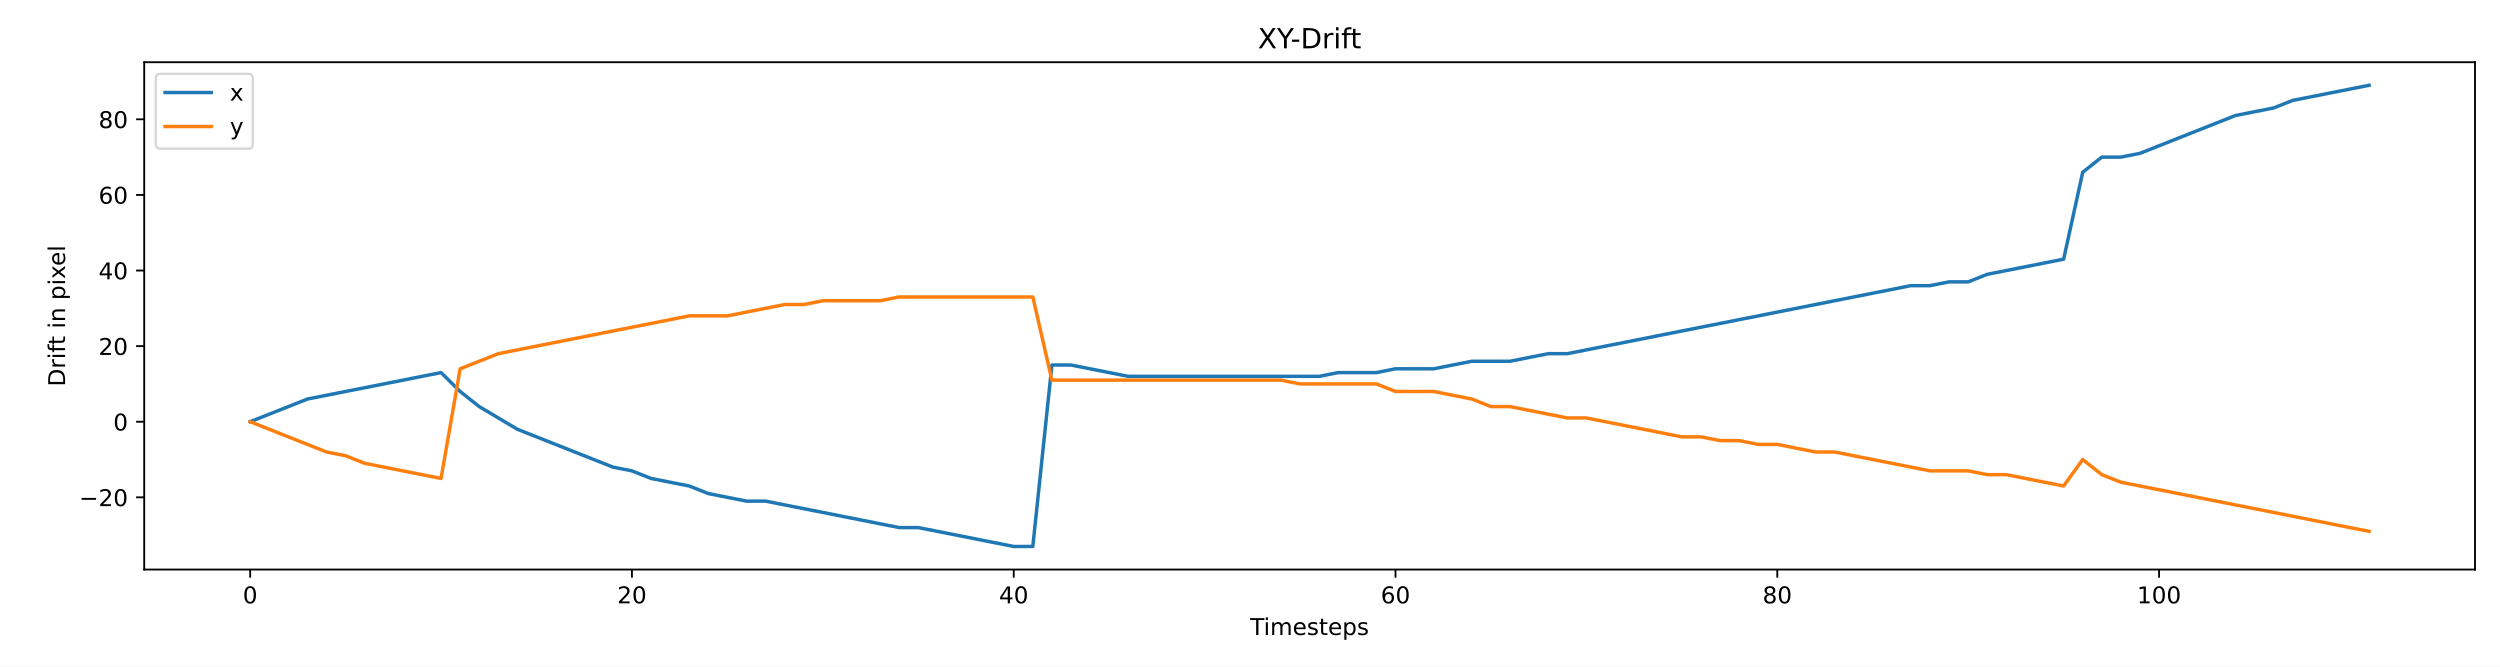
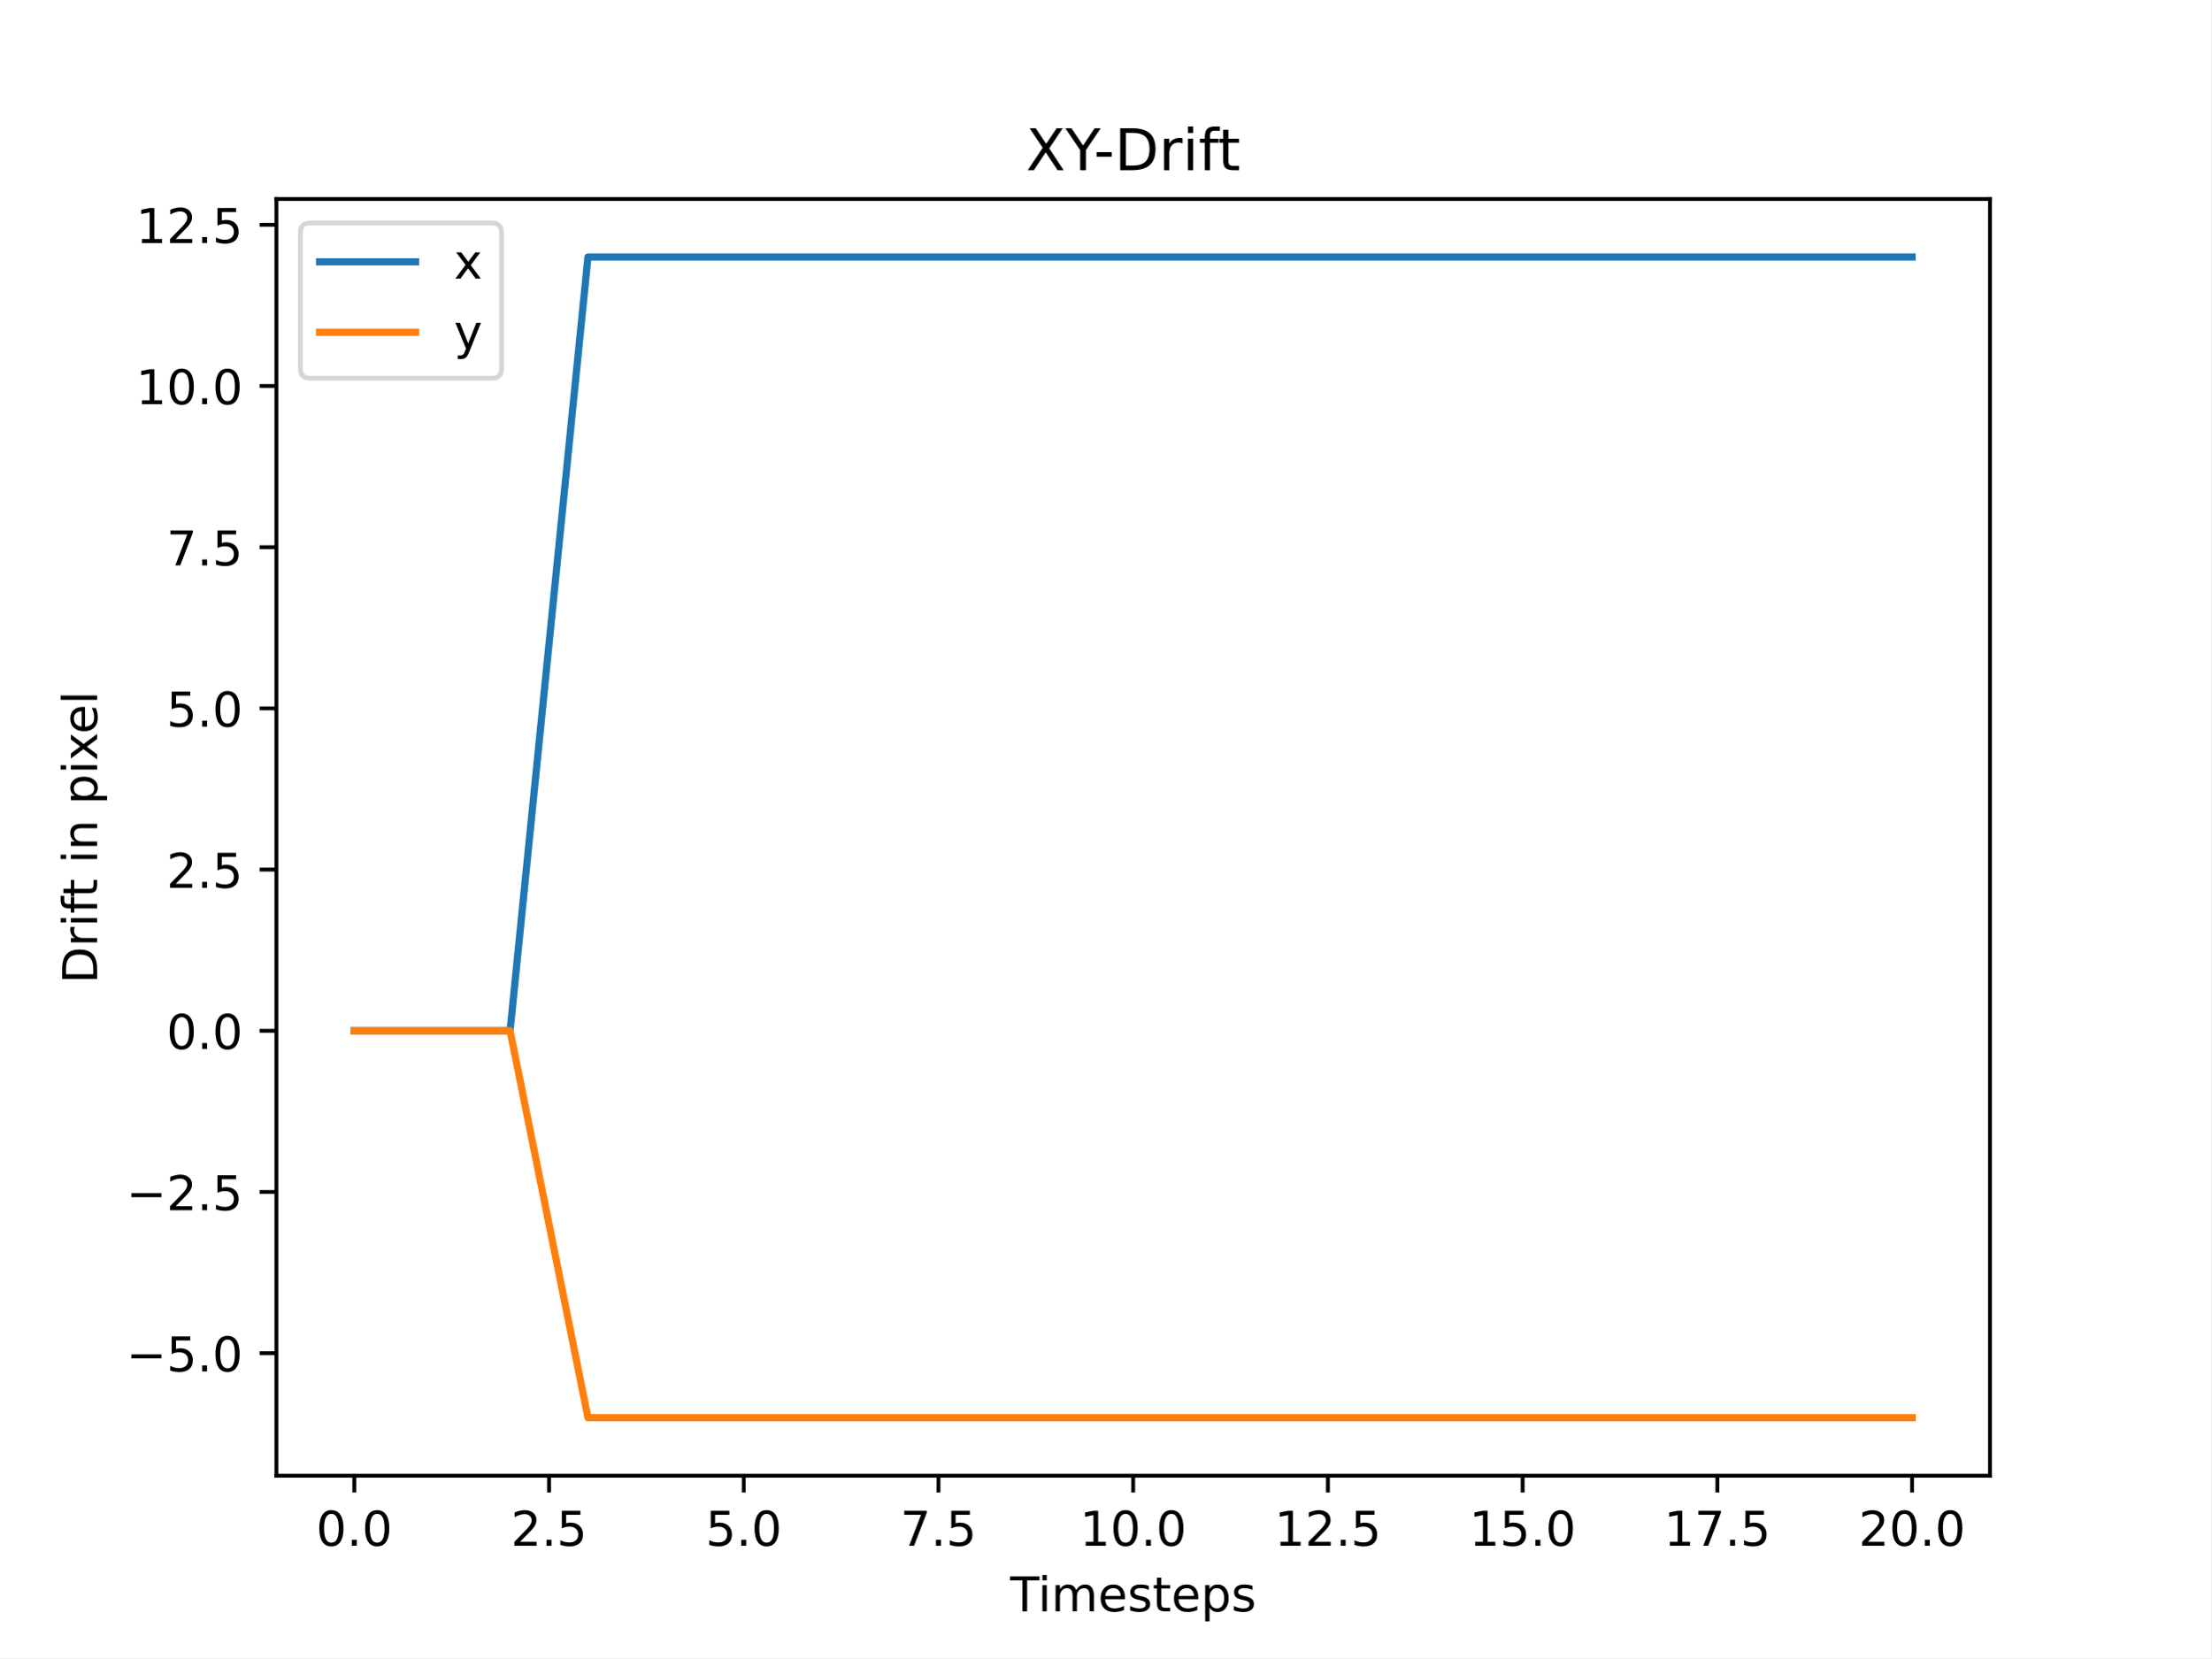
- <svg xmlns="http://www.w3.org/2000/svg" xmlns:xlink="http://www.w3.org/1999/xlink" width="1080pt" height="288pt" viewBox="0 0 1080 288" version="1.1">
+ <svg xmlns="http://www.w3.org/2000/svg" xmlns:xlink="http://www.w3.org/1999/xlink" width="460.8pt" height="345.6pt" viewBox="0 0 460.8 345.6" version="1.1">
  <defs>
    <style type="text/css">*{stroke-linejoin: round; stroke-linecap: butt}</style>
  </defs>
  <g id="figure_1">
    <g id="patch_1">
-       <path d="M 0 288  L 1080 288  L 1080 0  L 0 0  z " style="fill: #ffffff" />
+       <path d="M 0 345.6  L 460.8 345.6  L 460.8 0  L 0 0  z " style="fill: #ffffff" />
    </g>
    <g id="axes_1">
      <g id="patch_2">
-         <path d="M 62.3 246.04  L 1069.2 246.04  L 1069.2 26.88  L 62.3 26.88  z " style="fill: #ffffff" />
+         <path d="M 57.6 307.584  L 414.72 307.584  L 414.72 41.472  L 57.6 41.472  z " style="fill: #ffffff" />
      </g>
      <g id="matplotlib.axis_1">
        <g id="xtick_1">
          <g id="line2d_1">
            <defs>
-               <path id="m8c6fb4738e" d="M 0 0  L 0 3.5  " style="stroke: #000000; stroke-width: 0.8" />
+               <path id="m09990a710e" d="M 0 0  L 0 3.5  " style="stroke: #000000; stroke-width: 0.8" />
            </defs>
            <g>
-               <use xlink:href="#m8c6fb4738e" x="108.068" y="246.04" style="stroke: #000000; stroke-width: 0.8" />
+               <use xlink:href="#m09990a710e" x="73.833" y="307.584" style="stroke: #000000; stroke-width: 0.8" />
            </g>
          </g>
          <g id="text_1">
-             <g transform="translate(104.8869 260.6384) scale(0.1 -0.1)">
+             <g transform="translate(65.88116 322.1824) scale(0.1 -0.1)">
              <defs>
                <path id="DejaVuSans-30" d="M 2034 4250  Q 1547 4250 1301 3770  Q 1056 3291 1056 2328  Q 1056 1369 1301 889  Q 1547 409 2034 409  Q 2525 409 2770 889  Q 3016 1369 3016 2328  Q 3016 3291 2770 3770  Q 2525 4250 2034 4250  z M 2034 4750  Q 2819 4750 3233 4129  Q 3647 3509 3647 2328  Q 3647 1150 3233 529  Q 2819 -91 2034 -91  Q 1250 -91 836 529  Q 422 1150 422 2328  Q 422 3509 836 4129  Q 1250 4750 2034 4750  z " transform="scale(0.015625)" />
+                 <path id="DejaVuSans-2e" d="M 684 794  L 1344 794  L 1344 0  L 684 0  L 684 794  z " transform="scale(0.015625)" />
              </defs>
              <use xlink:href="#DejaVuSans-30" />
+               <use xlink:href="#DejaVuSans-2e" transform="translate(63.62305 0)" />
+               <use xlink:href="#DejaVuSans-30" transform="translate(95.41016 0)" />
            </g>
          </g>
        </g>
        <g id="xtick_2">
          <g id="line2d_2">
            <g>
-               <use xlink:href="#m8c6fb4738e" x="272.999" y="246.04" style="stroke: #000000; stroke-width: 0.8" />
+               <use xlink:href="#m09990a710e" x="114.415" y="307.584" style="stroke: #000000; stroke-width: 0.8" />
            </g>
          </g>
          <g id="text_2">
-             <g transform="translate(266.6361 260.6384) scale(0.1 -0.1)">
+             <g transform="translate(106.463 322.1824) scale(0.1 -0.1)">
              <defs>
                <path id="DejaVuSans-32" d="M 1228 531  L 3431 531  L 3431 0  L 469 0  L 469 531  Q 828 903 1448 1529  Q 2069 2156 2228 2338  Q 2531 2678 2651 2914  Q 2772 3150 2772 3378  Q 2772 3750 2511 3984  Q 2250 4219 1831 4219  Q 1534 4219 1204 4116  Q 875 4013 500 3803  L 500 4441  Q 881 4594 1212 4672  Q 1544 4750 1819 4750  Q 2544 4750 2975 4387  Q 3406 4025 3406 3419  Q 3406 3131 3298 2873  Q 3191 2616 2906 2266  Q 2828 2175 2409 1742  Q 1991 1309 1228 531  z " transform="scale(0.015625)" />
+                 <path id="DejaVuSans-35" d="M 691 4666  L 3169 4666  L 3169 4134  L 1269 4134  L 1269 2991  Q 1406 3038 1543 3061  Q 1681 3084 1819 3084  Q 2600 3084 3056 2656  Q 3513 2228 3513 1497  Q 3513 744 3044 326  Q 2575 -91 1722 -91  Q 1428 -91 1123 -41  Q 819 9 494 109  L 494 744  Q 775 591 1075 516  Q 1375 441 1709 441  Q 2250 441 2565 725  Q 2881 1009 2881 1497  Q 2881 1984 2565 2268  Q 2250 2553 1709 2553  Q 1456 2553 1204 2497  Q 953 2441 691 2322  L 691 4666  z " transform="scale(0.015625)" />
              </defs>
              <use xlink:href="#DejaVuSans-32" />
-               <use xlink:href="#DejaVuSans-30" transform="translate(63.62305 0)" />
+               <use xlink:href="#DejaVuSans-2e" transform="translate(63.62305 0)" />
+               <use xlink:href="#DejaVuSans-35" transform="translate(95.41016 0)" />
            </g>
          </g>
        </g>
        <g id="xtick_3">
          <g id="line2d_3">
            <g>
-               <use xlink:href="#m8c6fb4738e" x="437.929" y="246.04" style="stroke: #000000; stroke-width: 0.8" />
+               <use xlink:href="#m09990a710e" x="154.996" y="307.584" style="stroke: #000000; stroke-width: 0.8" />
            </g>
          </g>
          <g id="text_3">
-             <g transform="translate(431.5665 260.6384) scale(0.1 -0.1)">
-               <defs>
-                 <path id="DejaVuSans-34" d="M 2419 4116  L 825 1625  L 2419 1625  L 2419 4116  z M 2253 4666  L 3047 4666  L 3047 1625  L 3713 1625  L 3713 1100  L 3047 1100  L 3047 0  L 2419 0  L 2419 1100  L 313 1100  L 313 1709  L 2253 4666  z " transform="scale(0.015625)" />
-               </defs>
-               <use xlink:href="#DejaVuSans-34" />
-               <use xlink:href="#DejaVuSans-30" transform="translate(63.62305 0)" />
+             <g transform="translate(147.0448 322.1824) scale(0.1 -0.1)">
+               <use xlink:href="#DejaVuSans-35" />
+               <use xlink:href="#DejaVuSans-2e" transform="translate(63.62305 0)" />
+               <use xlink:href="#DejaVuSans-30" transform="translate(95.41016 0)" />
            </g>
          </g>
        </g>
        <g id="xtick_4">
          <g id="line2d_4">
            <g>
-               <use xlink:href="#m8c6fb4738e" x="602.859" y="246.04" style="stroke: #000000; stroke-width: 0.8" />
+               <use xlink:href="#m09990a710e" x="195.578" y="307.584" style="stroke: #000000; stroke-width: 0.8" />
            </g>
          </g>
          <g id="text_4">
-             <g transform="translate(596.4968 260.6384) scale(0.1 -0.1)">
+             <g transform="translate(187.6266 322.1824) scale(0.1 -0.1)">
              <defs>
-                 <path id="DejaVuSans-36" d="M 2113 2584  Q 1688 2584 1439 2293  Q 1191 2003 1191 1497  Q 1191 994 1439 701  Q 1688 409 2113 409  Q 2538 409 2786 701  Q 3034 994 3034 1497  Q 3034 2003 2786 2293  Q 2538 2584 2113 2584  z M 3366 4563  L 3366 3988  Q 3128 4100 2886 4159  Q 2644 4219 2406 4219  Q 1781 4219 1451 3797  Q 1122 3375 1075 2522  Q 1259 2794 1537 2939  Q 1816 3084 2150 3084  Q 2853 3084 3261 2657  Q 3669 2231 3669 1497  Q 3669 778 3244 343  Q 2819 -91 2113 -91  Q 1303 -91 875 529  Q 447 1150 447 2328  Q 447 3434 972 4092  Q 1497 4750 2381 4750  Q 2619 4750 2861 4703  Q 3103 4656 3366 4563  z " transform="scale(0.015625)" />
+                 <path id="DejaVuSans-37" d="M 525 4666  L 3525 4666  L 3525 4397  L 1831 0  L 1172 0  L 2766 4134  L 525 4134  L 525 4666  z " transform="scale(0.015625)" />
              </defs>
-               <use xlink:href="#DejaVuSans-36" />
-               <use xlink:href="#DejaVuSans-30" transform="translate(63.62305 0)" />
+               <use xlink:href="#DejaVuSans-37" />
+               <use xlink:href="#DejaVuSans-2e" transform="translate(63.62305 0)" />
+               <use xlink:href="#DejaVuSans-35" transform="translate(95.41016 0)" />
            </g>
          </g>
        </g>
        <g id="xtick_5">
          <g id="line2d_5">
            <g>
-               <use xlink:href="#m8c6fb4738e" x="767.79" y="246.04" style="stroke: #000000; stroke-width: 0.8" />
+               <use xlink:href="#m09990a710e" x="236.16" y="307.584" style="stroke: #000000; stroke-width: 0.8" />
            </g>
          </g>
          <g id="text_5">
-             <g transform="translate(761.4272 260.6384) scale(0.1 -0.1)">
-               <defs>
-                 <path id="DejaVuSans-38" d="M 2034 2216  Q 1584 2216 1326 1975  Q 1069 1734 1069 1313  Q 1069 891 1326 650  Q 1584 409 2034 409  Q 2484 409 2743 651  Q 3003 894 3003 1313  Q 3003 1734 2745 1975  Q 2488 2216 2034 2216  z M 1403 2484  Q 997 2584 770 2862  Q 544 3141 544 3541  Q 544 4100 942 4425  Q 1341 4750 2034 4750  Q 2731 4750 3128 4425  Q 3525 4100 3525 3541  Q 3525 3141 3298 2862  Q 3072 2584 2669 2484  Q 3125 2378 3379 2068  Q 3634 1759 3634 1313  Q 3634 634 3220 271  Q 2806 -91 2034 -91  Q 1263 -91 848 271  Q 434 634 434 1313  Q 434 1759 690 2068  Q 947 2378 1403 2484  z M 1172 3481  Q 1172 3119 1398 2916  Q 1625 2713 2034 2713  Q 2441 2713 2670 2916  Q 2900 3119 2900 3481  Q 2900 3844 2670 4047  Q 2441 4250 2034 4250  Q 1625 4250 1398 4047  Q 1172 3844 1172 3481  z " transform="scale(0.015625)" />
-               </defs>
-               <use xlink:href="#DejaVuSans-38" />
-               <use xlink:href="#DejaVuSans-30" transform="translate(63.62305 0)" />
-             </g>
-           </g>
-         </g>
-         <g id="xtick_6">
-           <g id="line2d_6">
-             <g>
-               <use xlink:href="#m8c6fb4738e" x="932.72" y="246.04" style="stroke: #000000; stroke-width: 0.8" />
-             </g>
-           </g>
-           <g id="text_6">
-             <g transform="translate(923.1764 260.6384) scale(0.1 -0.1)">
+             <g transform="translate(225.0272 322.1824) scale(0.1 -0.1)">
              <defs>
                <path id="DejaVuSans-31" d="M 794 531  L 1825 531  L 1825 4091  L 703 3866  L 703 4441  L 1819 4666  L 2450 4666  L 2450 531  L 3481 531  L 3481 0  L 794 0  L 794 531  z " transform="scale(0.015625)" />
              </defs>
              <use xlink:href="#DejaVuSans-31" />
              <use xlink:href="#DejaVuSans-30" transform="translate(63.62305 0)" />
-               <use xlink:href="#DejaVuSans-30" transform="translate(127.2461 0)" />
-             </g>
-           </g>
-         </g>
-         <g id="text_7">
-           <g transform="translate(540.0961 274.3166) scale(0.1 -0.1)">
+               <use xlink:href="#DejaVuSans-2e" transform="translate(127.2461 0)" />
+               <use xlink:href="#DejaVuSans-30" transform="translate(159.0332 0)" />
+             </g>
+           </g>
+         </g>
+         <g id="xtick_6">
+           <g id="line2d_6">
+             <g>
+               <use xlink:href="#m09990a710e" x="276.742" y="307.584" style="stroke: #000000; stroke-width: 0.8" />
+             </g>
+           </g>
+           <g id="text_6">
+             <g transform="translate(265.609 322.1824) scale(0.1 -0.1)">
+               <use xlink:href="#DejaVuSans-31" />
+               <use xlink:href="#DejaVuSans-32" transform="translate(63.62305 0)" />
+               <use xlink:href="#DejaVuSans-2e" transform="translate(127.2461 0)" />
+               <use xlink:href="#DejaVuSans-35" transform="translate(159.0332 0)" />
+             </g>
+           </g>
+         </g>
+         <g id="xtick_7">
+           <g id="line2d_7">
+             <g>
+               <use xlink:href="#m09990a710e" x="317.324" y="307.584" style="stroke: #000000; stroke-width: 0.8" />
+             </g>
+           </g>
+           <g id="text_7">
+             <g transform="translate(306.1908 322.1824) scale(0.1 -0.1)">
+               <use xlink:href="#DejaVuSans-31" />
+               <use xlink:href="#DejaVuSans-35" transform="translate(63.62305 0)" />
+               <use xlink:href="#DejaVuSans-2e" transform="translate(127.2461 0)" />
+               <use xlink:href="#DejaVuSans-30" transform="translate(159.0332 0)" />
+             </g>
+           </g>
+         </g>
+         <g id="xtick_8">
+           <g id="line2d_8">
+             <g>
+               <use xlink:href="#m09990a710e" x="357.905" y="307.584" style="stroke: #000000; stroke-width: 0.8" />
+             </g>
+           </g>
+           <g id="text_8">
+             <g transform="translate(346.7726 322.1824) scale(0.1 -0.1)">
+               <use xlink:href="#DejaVuSans-31" />
+               <use xlink:href="#DejaVuSans-37" transform="translate(63.62305 0)" />
+               <use xlink:href="#DejaVuSans-2e" transform="translate(127.2461 0)" />
+               <use xlink:href="#DejaVuSans-35" transform="translate(159.0332 0)" />
+             </g>
+           </g>
+         </g>
+         <g id="xtick_9">
+           <g id="line2d_9">
+             <g>
+               <use xlink:href="#m09990a710e" x="398.487" y="307.584" style="stroke: #000000; stroke-width: 0.8" />
+             </g>
+           </g>
+           <g id="text_9">
+             <g transform="translate(387.3545 322.1824) scale(0.1 -0.1)">
+               <use xlink:href="#DejaVuSans-32" />
+               <use xlink:href="#DejaVuSans-30" transform="translate(63.62305 0)" />
+               <use xlink:href="#DejaVuSans-2e" transform="translate(127.2461 0)" />
+               <use xlink:href="#DejaVuSans-30" transform="translate(159.0332 0)" />
+             </g>
+           </g>
+         </g>
+         <g id="text_10">
+           <g transform="translate(210.5061 335.8606) scale(0.1 -0.1)">
            <defs>
              <path id="DejaVuSans-54" d="M -19 4666  L 3928 4666  L 3928 4134  L 2272 4134  L 2272 0  L 1638 0  L 1638 4134  L -19 4134  L -19 4666  z " transform="scale(0.015625)" />
              <path id="DejaVuSans-69" d="M 603 3500  L 1178 3500  L 1178 0  L 603 0  L 603 3500  z M 603 4863  L 1178 4863  L 1178 4134  L 603 4134  L 603 4863  z " transform="scale(0.015625)" />
              <path id="DejaVuSans-6d" d="M 3328 2828  Q 3544 3216 3844 3400  Q 4144 3584 4550 3584  Q 5097 3584 5394 3201  Q 5691 2819 5691 2113  L 5691 0  L 5113 0  L 5113 2094  Q 5113 2597 4934 2840  Q 4756 3084 4391 3084  Q 3944 3084 3684 2787  Q 3425 2491 3425 1978  L 3425 0  L 2847 0  L 2847 2094  Q 2847 2600 2669 2842  Q 2491 3084 2119 3084  Q 1678 3084 1418 2786  Q 1159 2488 1159 1978  L 1159 0  L 581 0  L 581 3500  L 1159 3500  L 1159 2956  Q 1356 3278 1631 3431  Q 1906 3584 2284 3584  Q 2666 3584 2933 3390  Q 3200 3197 3328 2828  z " transform="scale(0.015625)" />
              <path id="DejaVuSans-65" d="M 3597 1894  L 3597 1613  L 953 1613  Q 991 1019 1311 708  Q 1631 397 2203 397  Q 2534 397 2845 478  Q 3156 559 3463 722  L 3463 178  Q 3153 47 2828 -22  Q 2503 -91 2169 -91  Q 1331 -91 842 396  Q 353 884 353 1716  Q 353 2575 817 3079  Q 1281 3584 2069 3584  Q 2775 3584 3186 3129  Q 3597 2675 3597 1894  z M 3022 2063  Q 3016 2534 2758 2815  Q 2500 3097 2075 3097  Q 1594 3097 1305 2825  Q 1016 2553 972 2059  L 3022 2063  z " transform="scale(0.015625)" />
              <path id="DejaVuSans-73" d="M 2834 3397  L 2834 2853  Q 2591 2978 2328 3040  Q 2066 3103 1784 3103  Q 1356 3103 1142 2972  Q 928 2841 928 2578  Q 928 2378 1081 2264  Q 1234 2150 1697 2047  L 1894 2003  Q 2506 1872 2764 1633  Q 3022 1394 3022 966  Q 3022 478 2636 193  Q 2250 -91 1575 -91  Q 1294 -91 989 -36  Q 684 19 347 128  L 347 722  Q 666 556 975 473  Q 1284 391 1588 391  Q 1994 391 2212 530  Q 2431 669 2431 922  Q 2431 1156 2273 1281  Q 2116 1406 1581 1522  L 1381 1569  Q 847 1681 609 1914  Q 372 2147 372 2553  Q 372 3047 722 3315  Q 1072 3584 1716 3584  Q 2034 3584 2315 3537  Q 2597 3491 2834 3397  z " transform="scale(0.015625)" />
              <path id="DejaVuSans-74" d="M 1172 4494  L 1172 3500  L 2356 3500  L 2356 3053  L 1172 3053  L 1172 1153  Q 1172 725 1289 603  Q 1406 481 1766 481  L 2356 481  L 2356 0  L 1766 0  Q 1100 0 847 248  Q 594 497 594 1153  L 594 3053  L 172 3053  L 172 3500  L 594 3500  L 594 4494  L 1172 4494  z " transform="scale(0.015625)" />
              <path id="DejaVuSans-70" d="M 1159 525  L 1159 -1331  L 581 -1331  L 581 3500  L 1159 3500  L 1159 2969  Q 1341 3281 1617 3432  Q 1894 3584 2278 3584  Q 2916 3584 3314 3078  Q 3713 2572 3713 1747  Q 3713 922 3314 415  Q 2916 -91 2278 -91  Q 1894 -91 1617 61  Q 1341 213 1159 525  z M 3116 1747  Q 3116 2381 2855 2742  Q 2594 3103 2138 3103  Q 1681 3103 1420 2742  Q 1159 2381 1159 1747  Q 1159 1113 1420 752  Q 1681 391 2138 391  Q 2594 391 2855 752  Q 3116 1113 3116 1747  z " transform="scale(0.015625)" />
            </defs>
            <use xlink:href="#DejaVuSans-54" />
            <use xlink:href="#DejaVuSans-69" transform="translate(57.95898 0)" />
            <use xlink:href="#DejaVuSans-6d" transform="translate(85.74219 0)" />
            <use xlink:href="#DejaVuSans-65" transform="translate(183.1543 0)" />
            <use xlink:href="#DejaVuSans-73" transform="translate(244.6777 0)" />
            <use xlink:href="#DejaVuSans-74" transform="translate(296.7773 0)" />
            <use xlink:href="#DejaVuSans-65" transform="translate(335.9863 0)" />
            <use xlink:href="#DejaVuSans-70" transform="translate(397.5098 0)" />
            <use xlink:href="#DejaVuSans-73" transform="translate(460.9863 0)" />
          </g>
        </g>
      </g>
      <g id="matplotlib.axis_2">
        <g id="ytick_1">
-           <g id="line2d_7">
+           <g id="line2d_10">
            <defs>
-               <path id="m85db78d144" d="M 0 0  L -3.5 0  " style="stroke: #000000; stroke-width: 0.8" />
+               <path id="ma3d6d6296c" d="M 0 0  L -3.5 0  " style="stroke: #000000; stroke-width: 0.8" />
            </defs>
            <g>
-               <use xlink:href="#m85db78d144" x="62.3" y="214.848" style="stroke: #000000; stroke-width: 0.8" />
-             </g>
-           </g>
-           <g id="text_8">
-             <g transform="translate(34.19531 218.6473) scale(0.1 -0.1)">
+               <use xlink:href="#ma3d6d6296c" x="57.6" y="282.048" style="stroke: #000000; stroke-width: 0.8" />
+             </g>
+           </g>
+           <g id="text_11">
+             <g transform="translate(26.31719 285.8472) scale(0.1 -0.1)">
              <defs>
                <path id="DejaVuSans-2212" d="M 678 2272  L 4684 2272  L 4684 1741  L 678 1741  L 678 2272  z " transform="scale(0.015625)" />
              </defs>
              <use xlink:href="#DejaVuSans-2212" />
+               <use xlink:href="#DejaVuSans-35" transform="translate(83.78906 0)" />
+               <use xlink:href="#DejaVuSans-2e" transform="translate(147.4121 0)" />
+               <use xlink:href="#DejaVuSans-30" transform="translate(179.1992 0)" />
+             </g>
+           </g>
+         </g>
+         <g id="ytick_2">
+           <g id="line2d_11">
+             <g>
+               <use xlink:href="#ma3d6d6296c" x="57.6" y="248.448" style="stroke: #000000; stroke-width: 0.8" />
+             </g>
+           </g>
+           <g id="text_12">
+             <g transform="translate(26.31719 252.2472) scale(0.1 -0.1)">
+               <use xlink:href="#DejaVuSans-2212" />
              <use xlink:href="#DejaVuSans-32" transform="translate(83.78906 0)" />
-               <use xlink:href="#DejaVuSans-30" transform="translate(147.4121 0)" />
-             </g>
-           </g>
-         </g>
-         <g id="ytick_2">
-           <g id="line2d_8">
-             <g>
-               <use xlink:href="#m85db78d144" x="62.3" y="182.186" style="stroke: #000000; stroke-width: 0.8" />
-             </g>
-           </g>
-           <g id="text_9">
-             <g transform="translate(48.9375 185.9856) scale(0.1 -0.1)">
+               <use xlink:href="#DejaVuSans-2e" transform="translate(147.4121 0)" />
+               <use xlink:href="#DejaVuSans-35" transform="translate(179.1992 0)" />
+             </g>
+           </g>
+         </g>
+         <g id="ytick_3">
+           <g id="line2d_12">
+             <g>
+               <use xlink:href="#ma3d6d6296c" x="57.6" y="214.848" style="stroke: #000000; stroke-width: 0.8" />
+             </g>
+           </g>
+           <g id="text_13">
+             <g transform="translate(34.69687 218.6472) scale(0.1 -0.1)">
              <use xlink:href="#DejaVuSans-30" />
-             </g>
-           </g>
-         </g>
-         <g id="ytick_3">
-           <g id="line2d_9">
-             <g>
-               <use xlink:href="#m85db78d144" x="62.3" y="149.525" style="stroke: #000000; stroke-width: 0.8" />
-             </g>
-           </g>
-           <g id="text_10">
-             <g transform="translate(42.575 153.3239) scale(0.1 -0.1)">
+               <use xlink:href="#DejaVuSans-2e" transform="translate(63.62305 0)" />
+               <use xlink:href="#DejaVuSans-30" transform="translate(95.41016 0)" />
+             </g>
+           </g>
+         </g>
+         <g id="ytick_4">
+           <g id="line2d_13">
+             <g>
+               <use xlink:href="#ma3d6d6296c" x="57.6" y="181.248" style="stroke: #000000; stroke-width: 0.8" />
+             </g>
+           </g>
+           <g id="text_14">
+             <g transform="translate(34.69687 185.0472) scale(0.1 -0.1)">
              <use xlink:href="#DejaVuSans-32" />
+               <use xlink:href="#DejaVuSans-2e" transform="translate(63.62305 0)" />
+               <use xlink:href="#DejaVuSans-35" transform="translate(95.41016 0)" />
+             </g>
+           </g>
+         </g>
+         <g id="ytick_5">
+           <g id="line2d_14">
+             <g>
+               <use xlink:href="#ma3d6d6296c" x="57.6" y="147.648" style="stroke: #000000; stroke-width: 0.8" />
+             </g>
+           </g>
+           <g id="text_15">
+             <g transform="translate(34.69687 151.4472) scale(0.1 -0.1)">
+               <use xlink:href="#DejaVuSans-35" />
+               <use xlink:href="#DejaVuSans-2e" transform="translate(63.62305 0)" />
+               <use xlink:href="#DejaVuSans-30" transform="translate(95.41016 0)" />
+             </g>
+           </g>
+         </g>
+         <g id="ytick_6">
+           <g id="line2d_15">
+             <g>
+               <use xlink:href="#ma3d6d6296c" x="57.6" y="114.048" style="stroke: #000000; stroke-width: 0.8" />
+             </g>
+           </g>
+           <g id="text_16">
+             <g transform="translate(34.69687 117.8472) scale(0.1 -0.1)">
+               <use xlink:href="#DejaVuSans-37" />
+               <use xlink:href="#DejaVuSans-2e" transform="translate(63.62305 0)" />
+               <use xlink:href="#DejaVuSans-35" transform="translate(95.41016 0)" />
+             </g>
+           </g>
+         </g>
+         <g id="ytick_7">
+           <g id="line2d_16">
+             <g>
+               <use xlink:href="#ma3d6d6296c" x="57.6" y="80.448" style="stroke: #000000; stroke-width: 0.8" />
+             </g>
+           </g>
+           <g id="text_17">
+             <g transform="translate(28.33438 84.24722) scale(0.1 -0.1)">
+               <use xlink:href="#DejaVuSans-31" />
              <use xlink:href="#DejaVuSans-30" transform="translate(63.62305 0)" />
-             </g>
-           </g>
-         </g>
-         <g id="ytick_4">
-           <g id="line2d_10">
-             <g>
-               <use xlink:href="#m85db78d144" x="62.3" y="116.863" style="stroke: #000000; stroke-width: 0.8" />
-             </g>
-           </g>
-           <g id="text_11">
-             <g transform="translate(42.575 120.6622) scale(0.1 -0.1)">
-               <use xlink:href="#DejaVuSans-34" />
-               <use xlink:href="#DejaVuSans-30" transform="translate(63.62305 0)" />
-             </g>
-           </g>
-         </g>
-         <g id="ytick_5">
-           <g id="line2d_11">
-             <g>
-               <use xlink:href="#m85db78d144" x="62.3" y="84.201" style="stroke: #000000; stroke-width: 0.8" />
-             </g>
-           </g>
-           <g id="text_12">
-             <g transform="translate(42.575 88.0005) scale(0.1 -0.1)">
-               <use xlink:href="#DejaVuSans-36" />
-               <use xlink:href="#DejaVuSans-30" transform="translate(63.62305 0)" />
-             </g>
-           </g>
-         </g>
-         <g id="ytick_6">
-           <g id="line2d_12">
-             <g>
-               <use xlink:href="#m85db78d144" x="62.3" y="51.54" style="stroke: #000000; stroke-width: 0.8" />
-             </g>
-           </g>
-           <g id="text_13">
-             <g transform="translate(42.575 55.3388) scale(0.1 -0.1)">
-               <use xlink:href="#DejaVuSans-38" />
-               <use xlink:href="#DejaVuSans-30" transform="translate(63.62305 0)" />
-             </g>
-           </g>
-         </g>
-         <g id="text_14">
-           <g transform="translate(28.11563 166.9553) rotate(-90) scale(0.1 -0.1)">
+               <use xlink:href="#DejaVuSans-2e" transform="translate(127.2461 0)" />
+               <use xlink:href="#DejaVuSans-30" transform="translate(159.0332 0)" />
+             </g>
+           </g>
+         </g>
+         <g id="ytick_8">
+           <g id="line2d_17">
+             <g>
+               <use xlink:href="#ma3d6d6296c" x="57.6" y="46.848" style="stroke: #000000; stroke-width: 0.8" />
+             </g>
+           </g>
+           <g id="text_18">
+             <g transform="translate(28.33438 50.64722) scale(0.1 -0.1)">
+               <use xlink:href="#DejaVuSans-31" />
+               <use xlink:href="#DejaVuSans-32" transform="translate(63.62305 0)" />
+               <use xlink:href="#DejaVuSans-2e" transform="translate(127.2461 0)" />
+               <use xlink:href="#DejaVuSans-35" transform="translate(159.0332 0)" />
+             </g>
+           </g>
+         </g>
+         <g id="text_19">
+           <g transform="translate(20.2375 205.0233) rotate(-90) scale(0.1 -0.1)">
            <defs>
              <path id="DejaVuSans-44" d="M 1259 4147  L 1259 519  L 2022 519  Q 2988 519 3436 956  Q 3884 1394 3884 2338  Q 3884 3275 3436 3711  Q 2988 4147 2022 4147  L 1259 4147  z M 628 4666  L 1925 4666  Q 3281 4666 3915 4102  Q 4550 3538 4550 2338  Q 4550 1131 3912 565  Q 3275 0 1925 0  L 628 0  L 628 4666  z " transform="scale(0.015625)" />
              <path id="DejaVuSans-72" d="M 2631 2963  Q 2534 3019 2420 3045  Q 2306 3072 2169 3072  Q 1681 3072 1420 2755  Q 1159 2438 1159 1844  L 1159 0  L 581 0  L 581 3500  L 1159 3500  L 1159 2956  Q 1341 3275 1631 3429  Q 1922 3584 2338 3584  Q 2397 3584 2469 3576  Q 2541 3569 2628 3553  L 2631 2963  z " transform="scale(0.015625)" />
              <path id="DejaVuSans-66" d="M 2375 4863  L 2375 4384  L 1825 4384  Q 1516 4384 1395 4259  Q 1275 4134 1275 3809  L 1275 3500  L 2222 3500  L 2222 3053  L 1275 3053  L 1275 0  L 697 0  L 697 3053  L 147 3053  L 147 3500  L 697 3500  L 697 3744  Q 697 4328 969 4595  Q 1241 4863 1831 4863  L 2375 4863  z " transform="scale(0.015625)" />
              <path id="DejaVuSans-20" transform="scale(0.015625)" />
              <path id="DejaVuSans-6e" d="M 3513 2113  L 3513 0  L 2938 0  L 2938 2094  Q 2938 2591 2744 2837  Q 2550 3084 2163 3084  Q 1697 3084 1428 2787  Q 1159 2491 1159 1978  L 1159 0  L 581 0  L 581 3500  L 1159 3500  L 1159 2956  Q 1366 3272 1645 3428  Q 1925 3584 2291 3584  Q 2894 3584 3203 3211  Q 3513 2838 3513 2113  z " transform="scale(0.015625)" />
              <path id="DejaVuSans-78" d="M 3513 3500  L 2247 1797  L 3578 0  L 2900 0  L 1881 1375  L 863 0  L 184 0  L 1544 1831  L 300 3500  L 978 3500  L 1906 2253  L 2834 3500  L 3513 3500  z " transform="scale(0.015625)" />
              <path id="DejaVuSans-6c" d="M 603 4863  L 1178 4863  L 1178 0  L 603 0  L 603 4863  z " transform="scale(0.015625)" />
            </defs>
            <use xlink:href="#DejaVuSans-44" />
            <use xlink:href="#DejaVuSans-72" transform="translate(77.00195 0)" />
            <use xlink:href="#DejaVuSans-69" transform="translate(118.1152 0)" />
            <use xlink:href="#DejaVuSans-66" transform="translate(145.8984 0)" />
            <use xlink:href="#DejaVuSans-74" transform="translate(179.3535 0)" />
            <use xlink:href="#DejaVuSans-20" transform="translate(218.5625 0)" />
            <use xlink:href="#DejaVuSans-69" transform="translate(250.3496 0)" />
            <use xlink:href="#DejaVuSans-6e" transform="translate(278.1328 0)" />
            <use xlink:href="#DejaVuSans-20" transform="translate(341.5117 0)" />
            <use xlink:href="#DejaVuSans-70" transform="translate(373.2988 0)" />
            <use xlink:href="#DejaVuSans-69" transform="translate(436.7754 0)" />
            <use xlink:href="#DejaVuSans-78" transform="translate(464.5586 0)" />
            <use xlink:href="#DejaVuSans-65" transform="translate(520.6133 0)" />
            <use xlink:href="#DejaVuSans-6c" transform="translate(582.1367 0)" />
          </g>
        </g>
      </g>
-       <g id="line2d_13">
-         <path d="M 108.068 182.186  L 116.315 178.92  L 124.561 175.654  L 132.808 172.388  L 141.054 170.755  L 149.301 169.122  L 157.547 167.489  L 165.794 165.856  L 174.04 164.222  L 182.287 162.589  L 190.533 160.956  L 198.78 169.122  L 207.026 175.654  L 215.273 180.553  L 223.519 185.453  L 231.766 188.719  L 240.012 191.985  L 248.259 195.251  L 256.506 198.517  L 264.752 201.783  L 272.999 203.416  L 281.245 206.683  L 289.492 208.316  L 297.738 209.949  L 305.985 213.215  L 314.231 214.848  L 322.478 216.481  L 330.724 216.481  L 338.971 218.114  L 347.217 219.747  L 355.464 221.38  L 363.71 223.014  L 371.957 224.647  L 380.203 226.28  L 388.45 227.913  L 396.696 227.913  L 404.943 229.546  L 413.189 231.179  L 421.436 232.812  L 429.682 234.445  L 437.929 236.078  L 446.175 236.078  L 454.422 157.69  L 462.669 157.69  L 470.915 159.323  L 479.162 160.956  L 487.408 162.589  L 495.655 162.589  L 503.901 162.589  L 512.148 162.589  L 520.394 162.589  L 528.641 162.589  L 536.887 162.589  L 545.134 162.589  L 553.38 162.589  L 561.627 162.589  L 569.873 162.589  L 578.12 160.956  L 586.366 160.956  L 594.613 160.956  L 602.859 159.323  L 611.106 159.323  L 619.352 159.323  L 627.599 157.69  L 635.845 156.057  L 644.092 156.057  L 652.338 156.057  L 660.585 154.424  L 668.831 152.791  L 677.078 152.791  L 685.325 151.158  L 693.571 149.525  L 701.818 147.892  L 710.064 146.259  L 718.311 144.625  L 726.557 142.992  L 734.804 141.359  L 743.05 139.726  L 751.297 138.093  L 759.543 136.46  L 767.79 134.827  L 776.036 133.194  L 784.283 131.561  L 792.529 129.928  L 800.776 128.295  L 809.022 126.661  L 817.269 125.028  L 825.515 123.395  L 833.762 123.395  L 842.008 121.762  L 850.255 121.762  L 858.501 118.496  L 866.748 116.863  L 874.994 115.23  L 883.241 113.597  L 891.488 111.964  L 899.734 74.403  L 907.981 67.87  L 916.227 67.87  L 924.474 66.237  L 932.72 62.971  L 940.967 59.705  L 949.213 56.439  L 957.46 53.173  L 965.706 49.906  L 973.953 48.273  L 982.199 46.64  L 990.446 43.374  L 998.692 41.741  L 1006.939 40.108  L 1015.185 38.475  L 1023.432 36.842  " clip-path="url(#p329ea69c0d)" style="fill: none; stroke: #1f77b4; stroke-width: 1.5; stroke-linecap: square" />
-       </g>
-       <g id="line2d_14">
-         <path d="M 108.068 182.186  L 116.315 185.453  L 124.561 188.719  L 132.808 191.985  L 141.054 195.251  L 149.301 196.884  L 157.547 200.15  L 165.794 201.783  L 174.04 203.416  L 182.287 205.05  L 190.533 206.683  L 198.78 159.323  L 207.026 156.057  L 215.273 152.791  L 223.519 151.158  L 231.766 149.525  L 240.012 147.892  L 248.259 146.259  L 256.506 144.625  L 264.752 142.992  L 272.999 141.359  L 281.245 139.726  L 289.492 138.093  L 297.738 136.46  L 305.985 136.46  L 314.231 136.46  L 322.478 134.827  L 330.724 133.194  L 338.971 131.561  L 347.217 131.561  L 355.464 129.928  L 363.71 129.928  L 371.957 129.928  L 380.203 129.928  L 388.45 128.295  L 396.696 128.295  L 404.943 128.295  L 413.189 128.295  L 421.436 128.295  L 429.682 128.295  L 437.929 128.295  L 446.175 128.295  L 454.422 164.222  L 462.669 164.222  L 470.915 164.222  L 479.162 164.222  L 487.408 164.222  L 495.655 164.222  L 503.901 164.222  L 512.148 164.222  L 520.394 164.222  L 528.641 164.222  L 536.887 164.222  L 545.134 164.222  L 553.38 164.222  L 561.627 165.856  L 569.873 165.856  L 578.12 165.856  L 586.366 165.856  L 594.613 165.856  L 602.859 169.122  L 611.106 169.122  L 619.352 169.122  L 627.599 170.755  L 635.845 172.388  L 644.092 175.654  L 652.338 175.654  L 660.585 177.287  L 668.831 178.92  L 677.078 180.553  L 685.325 180.553  L 693.571 182.186  L 701.818 183.819  L 710.064 185.453  L 718.311 187.086  L 726.557 188.719  L 734.804 188.719  L 743.05 190.352  L 751.297 190.352  L 759.543 191.985  L 767.79 191.985  L 776.036 193.618  L 784.283 195.251  L 792.529 195.251  L 800.776 196.884  L 809.022 198.517  L 817.269 200.15  L 825.515 201.783  L 833.762 203.416  L 842.008 203.416  L 850.255 203.416  L 858.501 205.05  L 866.748 205.05  L 874.994 206.683  L 883.241 208.316  L 891.488 209.949  L 899.734 198.517  L 907.981 205.05  L 916.227 208.316  L 924.474 209.949  L 932.72 211.582  L 940.967 213.215  L 949.213 214.848  L 957.46 216.481  L 965.706 218.114  L 973.953 219.747  L 982.199 221.38  L 990.446 223.014  L 998.692 224.647  L 1006.939 226.28  L 1015.185 227.913  L 1023.432 229.546  " clip-path="url(#p329ea69c0d)" style="fill: none; stroke: #ff7f0e; stroke-width: 1.5; stroke-linecap: square" />
+       <g id="line2d_18">
+         <path d="M 73.833 214.848  L 90.065 214.848  L 106.298 214.848  L 122.531 53.568  L 138.764 53.568  L 154.996 53.568  L 171.229 53.568  L 187.462 53.568  L 203.695 53.568  L 219.927 53.568  L 236.16 53.568  L 252.393 53.568  L 268.625 53.568  L 284.858 53.568  L 301.091 53.568  L 317.324 53.568  L 333.556 53.568  L 349.789 53.568  L 366.022 53.568  L 382.255 53.568  L 398.487 53.568  " clip-path="url(#p28b8d2a83a)" style="fill: none; stroke: #1f77b4; stroke-width: 1.5; stroke-linecap: square" />
+       </g>
+       <g id="line2d_19">
+         <path d="M 73.833 214.848  L 90.065 214.848  L 106.298 214.848  L 122.531 295.488  L 138.764 295.488  L 154.996 295.488  L 171.229 295.488  L 187.462 295.488  L 203.695 295.488  L 219.927 295.488  L 236.16 295.488  L 252.393 295.488  L 268.625 295.488  L 284.858 295.488  L 301.091 295.488  L 317.324 295.488  L 333.556 295.488  L 349.789 295.488  L 366.022 295.488  L 382.255 295.488  L 398.487 295.488  " clip-path="url(#p28b8d2a83a)" style="fill: none; stroke: #ff7f0e; stroke-width: 1.5; stroke-linecap: square" />
      </g>
      <g id="patch_3">
-         <path d="M 62.3 246.04  L 62.3 26.88  " style="fill: none; stroke: #000000; stroke-width: 0.8; stroke-linejoin: miter; stroke-linecap: square" />
+         <path d="M 57.6 307.584  L 57.6 41.472  " style="fill: none; stroke: #000000; stroke-width: 0.8; stroke-linejoin: miter; stroke-linecap: square" />
      </g>
      <g id="patch_4">
-         <path d="M 1069.2 246.04  L 1069.2 26.88  " style="fill: none; stroke: #000000; stroke-width: 0.8; stroke-linejoin: miter; stroke-linecap: square" />
+         <path d="M 414.72 307.584  L 414.72 41.472  " style="fill: none; stroke: #000000; stroke-width: 0.8; stroke-linejoin: miter; stroke-linecap: square" />
      </g>
      <g id="patch_5">
-         <path d="M 62.3 246.04  L 1069.2 246.04  " style="fill: none; stroke: #000000; stroke-width: 0.8; stroke-linejoin: miter; stroke-linecap: square" />
+         <path d="M 57.6 307.584  L 414.72 307.584  " style="fill: none; stroke: #000000; stroke-width: 0.8; stroke-linejoin: miter; stroke-linecap: square" />
      </g>
      <g id="patch_6">
-         <path d="M 62.3 26.88  L 1069.2 26.88  " style="fill: none; stroke: #000000; stroke-width: 0.8; stroke-linejoin: miter; stroke-linecap: square" />
-       </g>
-       <g id="text_15">
-         <g transform="translate(543.4103 20.88) scale(0.12 -0.12)">
+         <path d="M 57.6 41.472  L 414.72 41.472  " style="fill: none; stroke: #000000; stroke-width: 0.8; stroke-linejoin: miter; stroke-linecap: square" />
+       </g>
+       <g id="text_20">
+         <g transform="translate(213.8203 35.472) scale(0.12 -0.12)">
          <defs>
            <path id="DejaVuSans-58" d="M 403 4666  L 1081 4666  L 2241 2931  L 3406 4666  L 4084 4666  L 2584 2425  L 4184 0  L 3506 0  L 2194 1984  L 872 0  L 191 0  L 1856 2491  L 403 4666  z " transform="scale(0.015625)" />
            <path id="DejaVuSans-59" d="M -13 4666  L 666 4666  L 1959 2747  L 3244 4666  L 3922 4666  L 2272 2222  L 2272 0  L 1638 0  L 1638 2222  L -13 4666  z " transform="scale(0.015625)" />
            <path id="DejaVuSans-2d" d="M 313 2009  L 1997 2009  L 1997 1497  L 313 1497  L 313 2009  z " transform="scale(0.015625)" />
          </defs>
          <use xlink:href="#DejaVuSans-58" />
          <use xlink:href="#DejaVuSans-59" transform="translate(68.50586 0)" />
          <use xlink:href="#DejaVuSans-2d" transform="translate(117.7148 0)" />
          <use xlink:href="#DejaVuSans-44" transform="translate(153.7988 0)" />
          <use xlink:href="#DejaVuSans-72" transform="translate(230.8008 0)" />
          <use xlink:href="#DejaVuSans-69" transform="translate(271.9141 0)" />
          <use xlink:href="#DejaVuSans-66" transform="translate(299.6973 0)" />
          <use xlink:href="#DejaVuSans-74" transform="translate(333.1523 0)" />
        </g>
      </g>
      <g id="legend_1">
        <g id="patch_7">
-           <path d="M 69.3 64.236  L 107.219 64.236  Q 109.219 64.236 109.219 62.236  L 109.219 33.88  Q 109.219 31.88 107.219 31.88  L 69.3 31.88  Q 67.3 31.88 67.3 33.88  L 67.3 62.236  Q 67.3 64.236 69.3 64.236  z " style="fill: #ffffff; opacity: 0.8; stroke: #cccccc; stroke-linejoin: miter" />
-         </g>
-         <g id="line2d_15">
-           <path d="M 71.3 39.978  L 81.3 39.978  L 91.3 39.978  " style="fill: none; stroke: #1f77b4; stroke-width: 1.5; stroke-linecap: square" />
-         </g>
-         <g id="text_16">
-           <g transform="translate(99.3 43.47844) scale(0.1 -0.1)">
+           <path d="M 64.6 78.828  L 102.519 78.828  Q 104.519 78.828 104.519 76.828  L 104.519 48.472  Q 104.519 46.472 102.519 46.472  L 64.6 46.472  Q 62.6 46.472 62.6 48.472  L 62.6 76.828  Q 62.6 78.828 64.6 78.828  z " style="fill: #ffffff; opacity: 0.8; stroke: #cccccc; stroke-linejoin: miter" />
+         </g>
+         <g id="line2d_20">
+           <path d="M 66.6 54.57  L 76.6 54.57  L 86.6 54.57  " style="fill: none; stroke: #1f77b4; stroke-width: 1.5; stroke-linecap: square" />
+         </g>
+         <g id="text_21">
+           <g transform="translate(94.6 58.07044) scale(0.1 -0.1)">
            <use xlink:href="#DejaVuSans-78" />
          </g>
        </g>
-         <g id="line2d_16">
-           <path d="M 71.3 54.657  L 81.3 54.657  L 91.3 54.657  " style="fill: none; stroke: #ff7f0e; stroke-width: 1.5; stroke-linecap: square" />
-         </g>
-         <g id="text_17">
-           <g transform="translate(99.3 58.15656) scale(0.1 -0.1)">
+         <g id="line2d_21">
+           <path d="M 66.6 69.249  L 76.6 69.249  L 86.6 69.249  " style="fill: none; stroke: #ff7f0e; stroke-width: 1.5; stroke-linecap: square" />
+         </g>
+         <g id="text_22">
+           <g transform="translate(94.6 72.74856) scale(0.1 -0.1)">
            <defs>
              <path id="DejaVuSans-79" d="M 2059 -325  Q 1816 -950 1584 -1140  Q 1353 -1331 966 -1331  L 506 -1331  L 506 -850  L 844 -850  Q 1081 -850 1212 -737  Q 1344 -625 1503 -206  L 1606 56  L 191 3500  L 800 3500  L 1894 763  L 2988 3500  L 3597 3500  L 2059 -325  z " transform="scale(0.015625)" />
            </defs>
            <use xlink:href="#DejaVuSans-79" />
          </g>
        </g>
      </g>
    </g>
  </g>
  <defs>
-     <clipPath id="p329ea69c0d">
-       <rect x="62.3" y="26.88" width="1006.9" height="219.16" />
+     <clipPath id="p28b8d2a83a">
+       <rect x="57.6" y="41.472" width="357.12" height="266.112" />
    </clipPath>
  </defs>
</svg>
